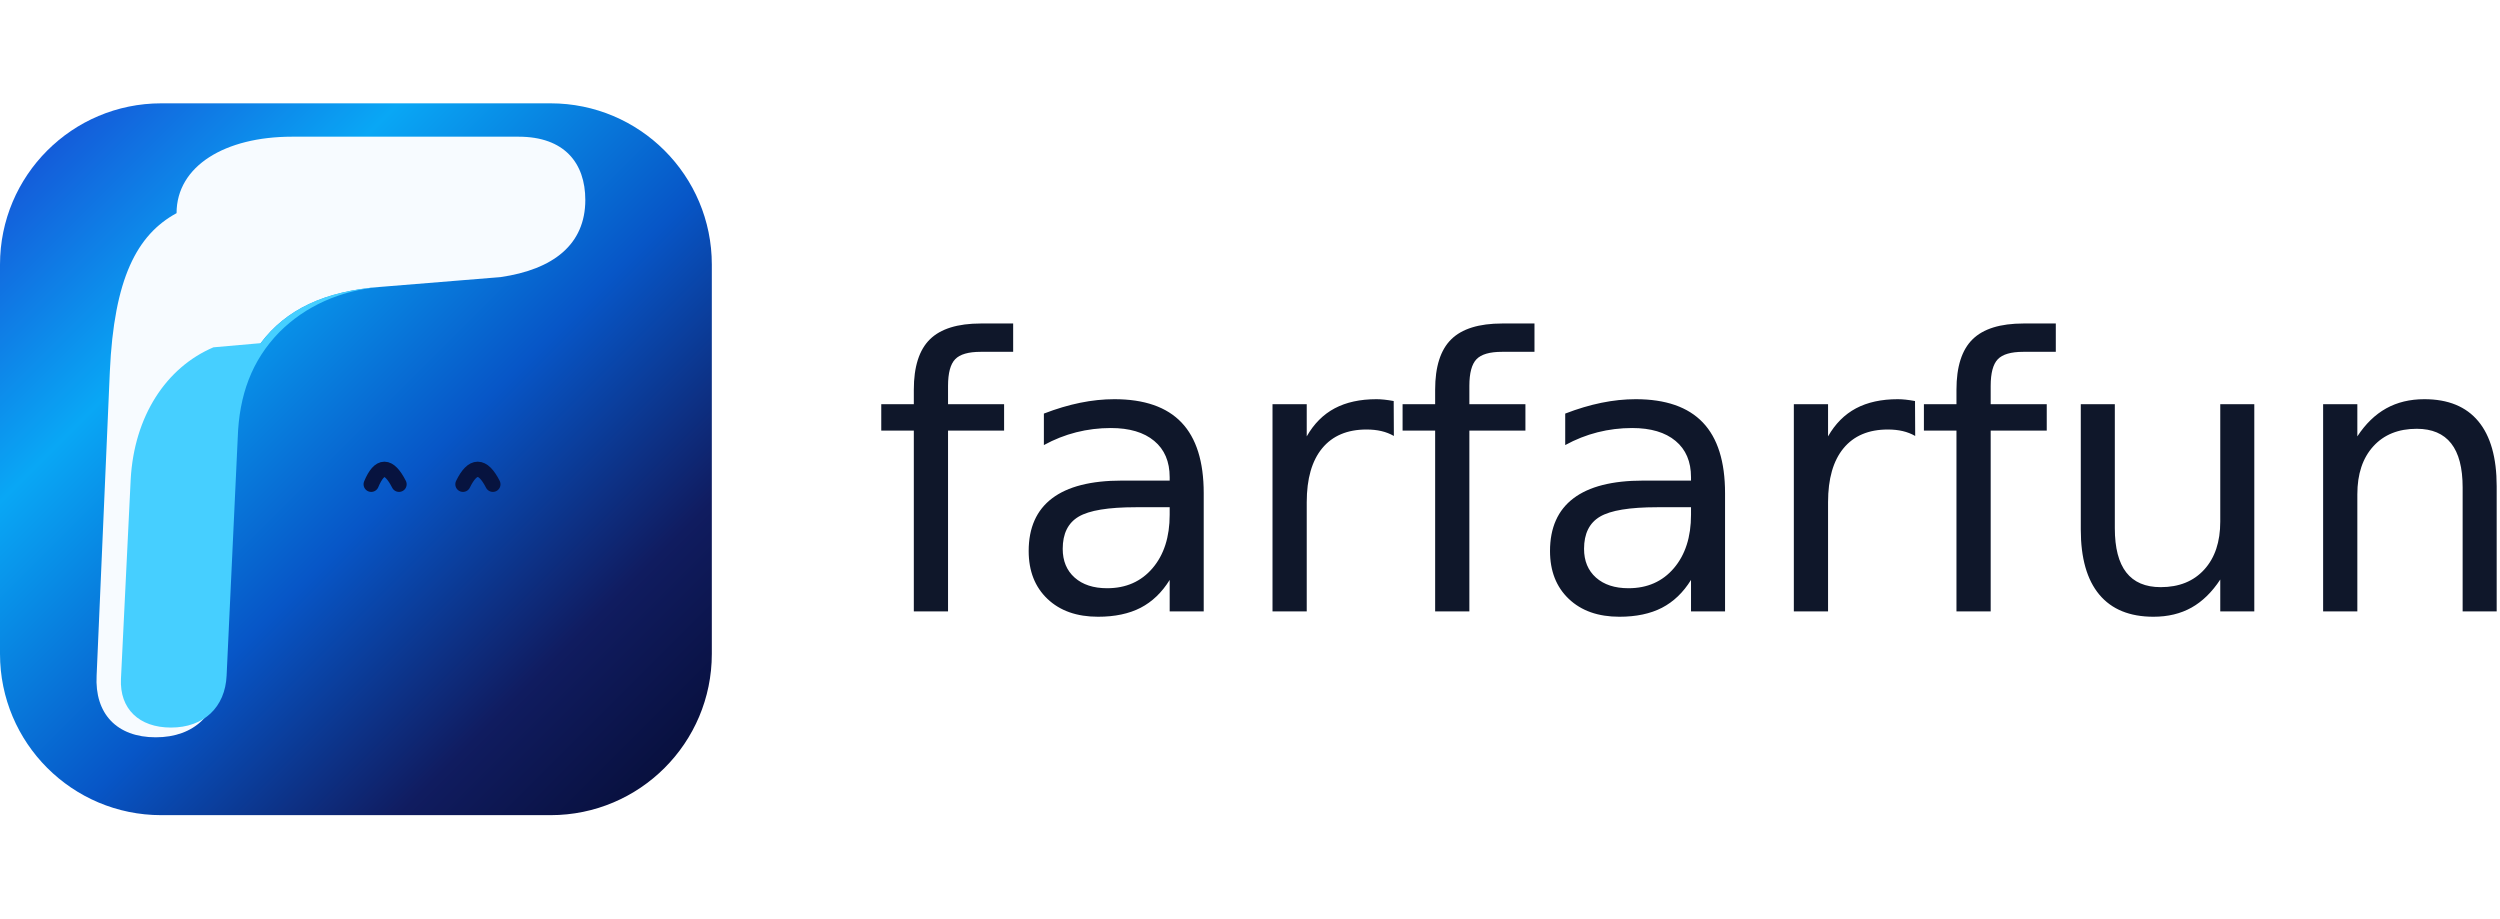
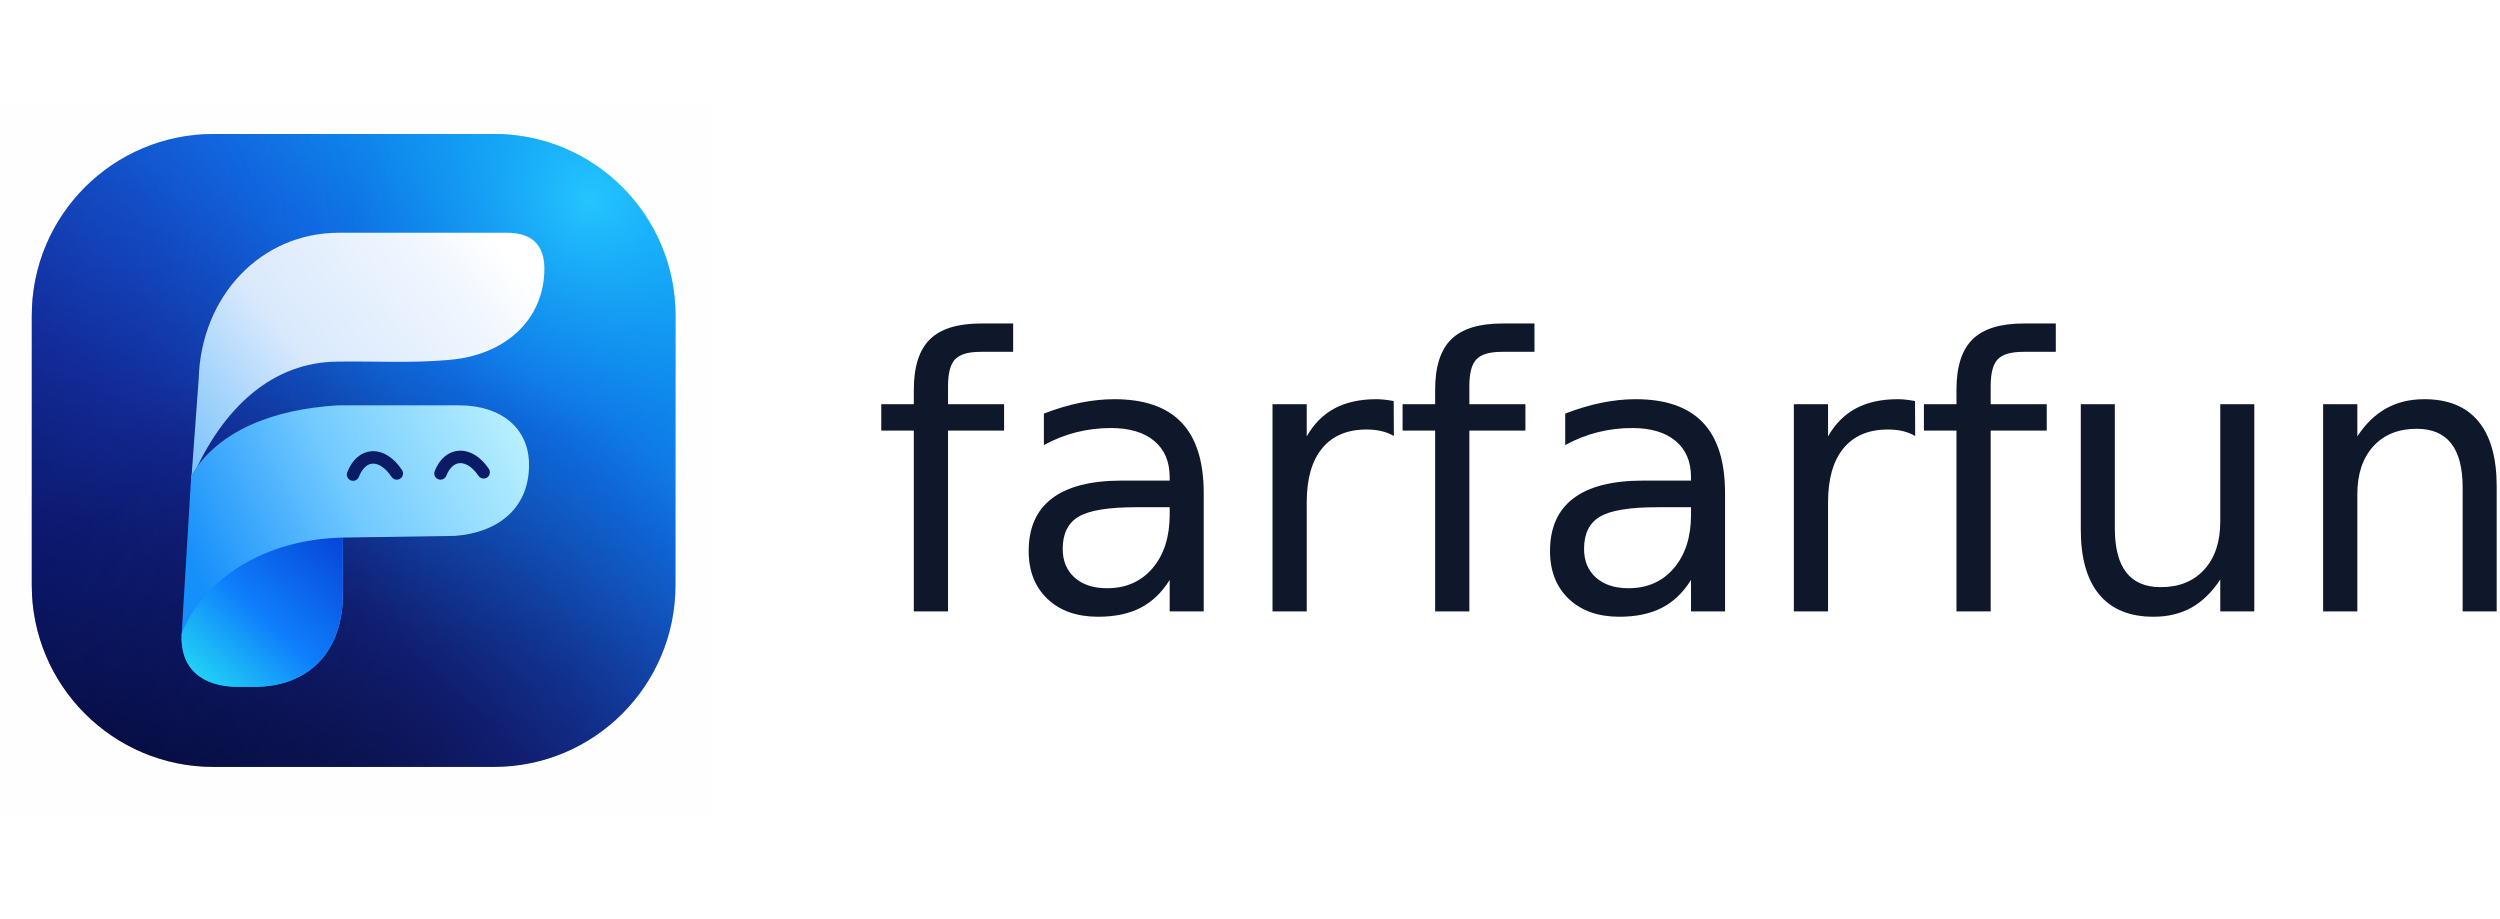
<svg xmlns="http://www.w3.org/2000/svg" viewBox="0 0 871 320" width="871" height="320" role="img" aria-label="farfarfun">
  <defs>
    <linearGradient id="g" x1="0" y1="0" x2="1024" y2="1024" gradientUnits="userSpaceOnUse">
      <stop offset="0" stop-color="#1855E8" />
      <stop offset="1" stop-color="#19C6F4" />
    </linearGradient>
-     <linearGradient id="bg" x1="0" y1="0" x2="1" y2="1">
-       <stop offset="0" stop-color="#1745D1" />
-       <stop offset=".28" stop-color="#09A7F5" />
-       <stop offset=".55" stop-color="#0756C7" />
-       <stop offset=".78" stop-color="#101C60" />
-       <stop offset="1" stop-color="#050B30" />
-     </linearGradient>
  </defs>
-   <g transform="translate(0,36) scale(.2421875)">
-     <rect width="1024" height="1024" rx="232" fill="url(#bg)" />
-     <path fill="#F7FBFF" d="M 254 158 C 254 90 324 48 420 48 H 746 C 812 48 842 86 842 139 C 842 203 796 239 720 250 L 548 264 C 467 270 411 297 375 345 C 346 384 336 432 334 493 L 317 823 C 314 878 280 912 224 912 C 168 912 136 878 139 823 L 158 386 C 164 252 197 189 254 158 Z" />
-     <path fill="#46CFFF" d="M 375 345 C 412 296 467 270 548 264 L 720 250 C 796 239 842 203 842 139 C 842 203 796 239 720 250 L 548 264 C 489 269 439 292 402 329 C 362 370 344 420 342 481 L 326 823 C 324 869 293 898 246 898 C 200 898 172 871 174 828 L 188 541 C 193 450 239 380 307 351 Z" />
-     <path fill="none" stroke="#07133F" stroke-width="22" stroke-linecap="round" d="M 534 548 Q 552 505 574 548 M 666 548 Q 687 505 709 548" />
+   <g transform="translate(0,36.0) scale(0.2421875)">
+     <svg viewBox="0 0 1254 1254" width="1024" height="1024" role="img" aria-label="farfarfun logo">
+       <defs>
+         <linearGradient id="background" x1="130" y1="1100" x2="1010" y2="90" gradientUnits="userSpaceOnUse">
+           <stop offset="0" stop-color="#050a34" />
+           <stop offset=".36" stop-color="#152689" />
+           <stop offset=".7" stop-color="#1268dc" />
+           <stop offset="1" stop-color="#10bafa" />
+         </linearGradient>
+         <radialGradient id="sky" cx="1040" cy="170" r="820" gradientUnits="userSpaceOnUse">
+           <stop offset="0" stop-color="#26c7ff" stop-opacity=".92" />
+           <stop offset=".5" stop-color="#0878ee" stop-opacity=".32" />
+           <stop offset="1" stop-color="#0878ee" stop-opacity="0" />
+         </radialGradient>
+         <radialGradient id="left-shade" cx="60" cy="770" r="690" gradientUnits="userSpaceOnUse">
+           <stop offset="0" stop-color="#0c1c83" stop-opacity=".55" />
+           <stop offset="1" stop-color="#0c1c83" stop-opacity="0" />
+         </radialGradient>
+         <radialGradient id="left-blue" cx="190" cy="240" r="520" gradientUnits="userSpaceOnUse">
+           <stop offset="0" stop-color="#134bdd" stop-opacity=".35" />
+           <stop offset="1" stop-color="#134bdd" stop-opacity="0" />
+         </radialGradient>
+         <radialGradient id="bottom-shade" cx="640" cy="1200" r="780" gradientUnits="userSpaceOnUse">
+           <stop offset="0" stop-color="#05072c" stop-opacity=".4" />
+           <stop offset="1" stop-color="#05072c" stop-opacity="0" />
+         </radialGradient>
+         <linearGradient id="upper" x1="324" y1="647" x2="843" y2="205" gradientUnits="userSpaceOnUse">
+           <stop offset="0" stop-color="#78c2fb" />
+           <stop offset=".43" stop-color="#d9e9fc" />
+           <stop offset=".8" stop-color="#eef5fe" />
+           <stop offset="1" stop-color="#ffffff" />
+         </linearGradient>
+         <linearGradient id="face" x1="332" y1="805" x2="907" y2="507" gradientUnits="userSpaceOnUse">
+           <stop offset="0" stop-color="#158ffa" />
+           <stop offset=".47" stop-color="#72caff" />
+           <stop offset="1" stop-color="#bdf2ff" />
+         </linearGradient>
+         <linearGradient id="foot" x1="337" y1="1020" x2="591" y2="744" gradientUnits="userSpaceOnUse">
+           <stop offset="0" stop-color="#23d9f5" />
+           <stop offset=".45" stop-color="#0f7ffc" />
+           <stop offset="1" stop-color="#0643d7" />
+         </linearGradient>
+         <clipPath id="tile">
+           <rect x="56" y="54" width="1134" height="1115" rx="320" />
+         </clipPath>
+       </defs>
+       <rect width="1254" height="1254" fill="#fefefe" />
+       <g clip-path="url(#tile)">
+         <rect x="56" y="54" width="1134" height="1115" fill="url(#background)" />
+         <rect x="56" y="54" width="1134" height="1115" fill="url(#sky)" />
+         <rect x="56" y="54" width="1134" height="1115" fill="url(#left-shade)" />
+         <rect x="56" y="54" width="1134" height="1115" fill="url(#left-blue)" />
+         <rect x="56" y="54" width="1134" height="1115" fill="url(#bottom-shade)" />
+       </g>
+       <path id="upper-shape" fill="url(#upper)" d="M 350 486 C 354 339 460 228 597 228 H 894 C 937 228 959 250 959 291 C 959 381 890 444 791 452 C 727 458 659 454 594 455 C 482 456 393 533 337 663 Z" />
+       <path id="face-shape" fill="url(#face)" d="M 337 655 C 384 578 478 539 596 532 H 808 C 884 532 932 573 932 637 C 932 713 878 756 802 762 L 604 765 V 865 C 604 962 548 1028 447 1028 H 420 C 355 1028 317 995 320 935 Z" />
+       <path id="foot-shape" fill="url(#foot)" d="M 320 935 C 357 840 463 768 604 765 V 865 C 604 962 548 1028 447 1028 H 420 C 355 1028 317 995 320 935 Z" />
+       <path id="eyes" fill="none" stroke="#0c1b65" stroke-width="22" stroke-linecap="round" d="M 622 654 C 637 615 673 613 699 652 M 776 652 C 791 614 827 613 852 650" />
+     </svg>
  </g>
-   <text x="304" y="213" font-family="'Noto Sans SC','Source Sans 3','DejaVu Sans',sans-serif" font-size="132" font-weight="500" fill="#0F172A">farfarfun</text>
+   <text x="304" y="213.0" font-family="'Noto Sans SC','Source Sans 3','DejaVu Sans',sans-serif" font-size="132" font-weight="500" fill="#0F172A">farfarfun</text>
</svg>
